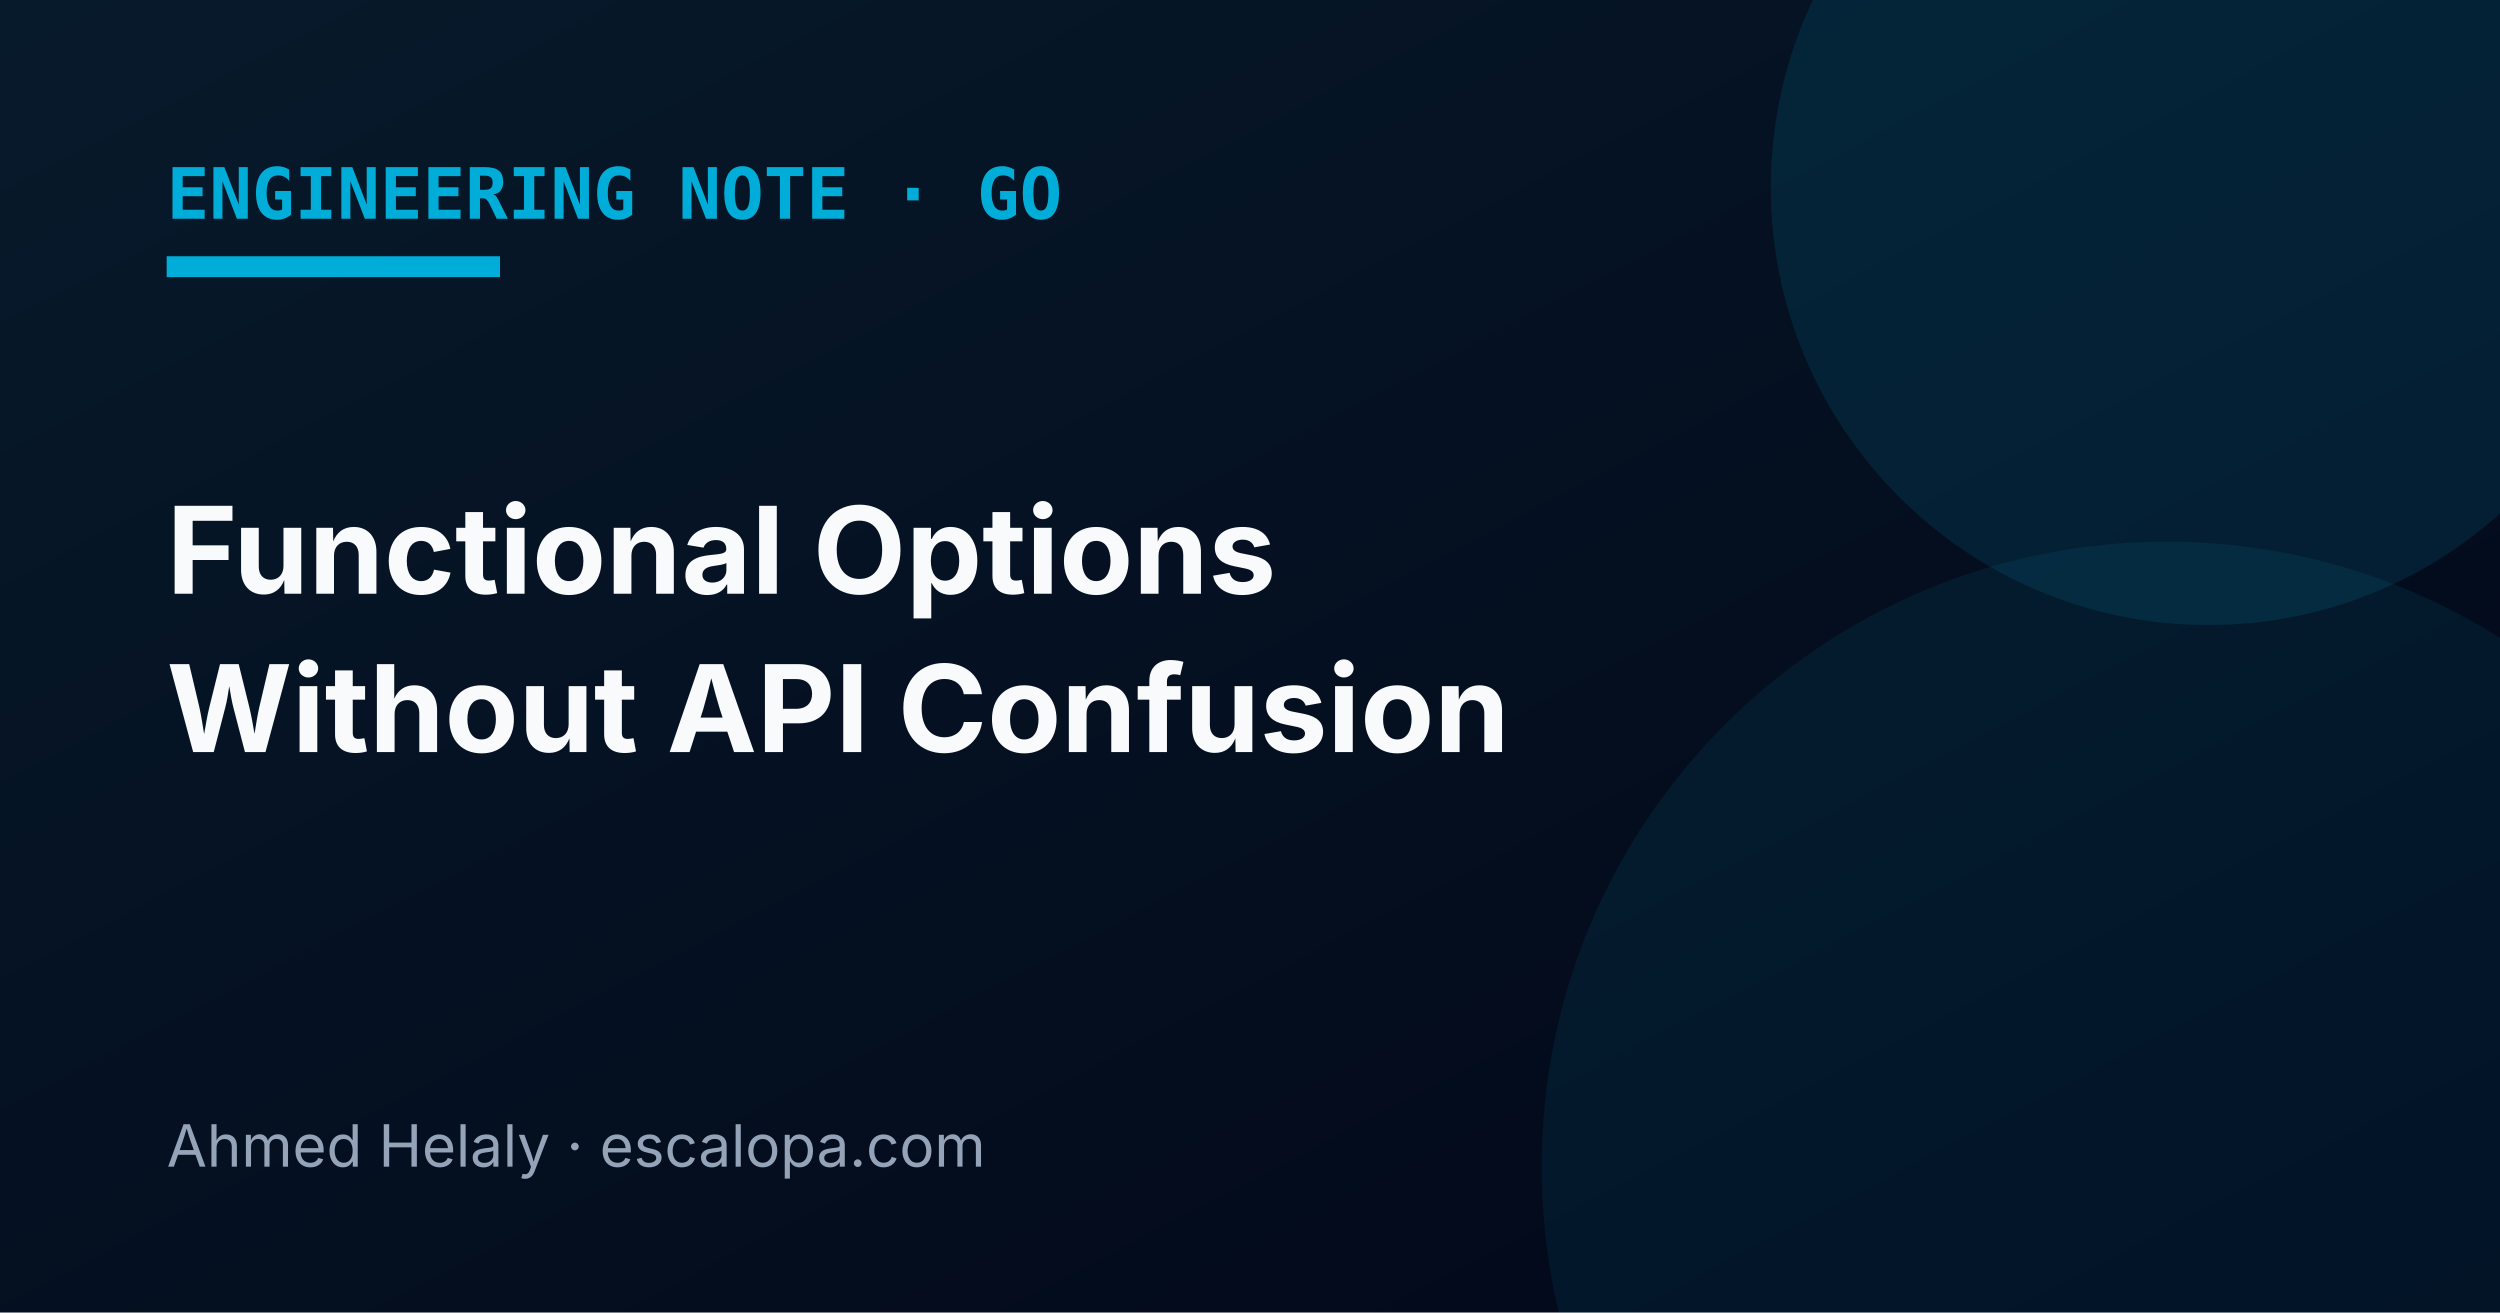
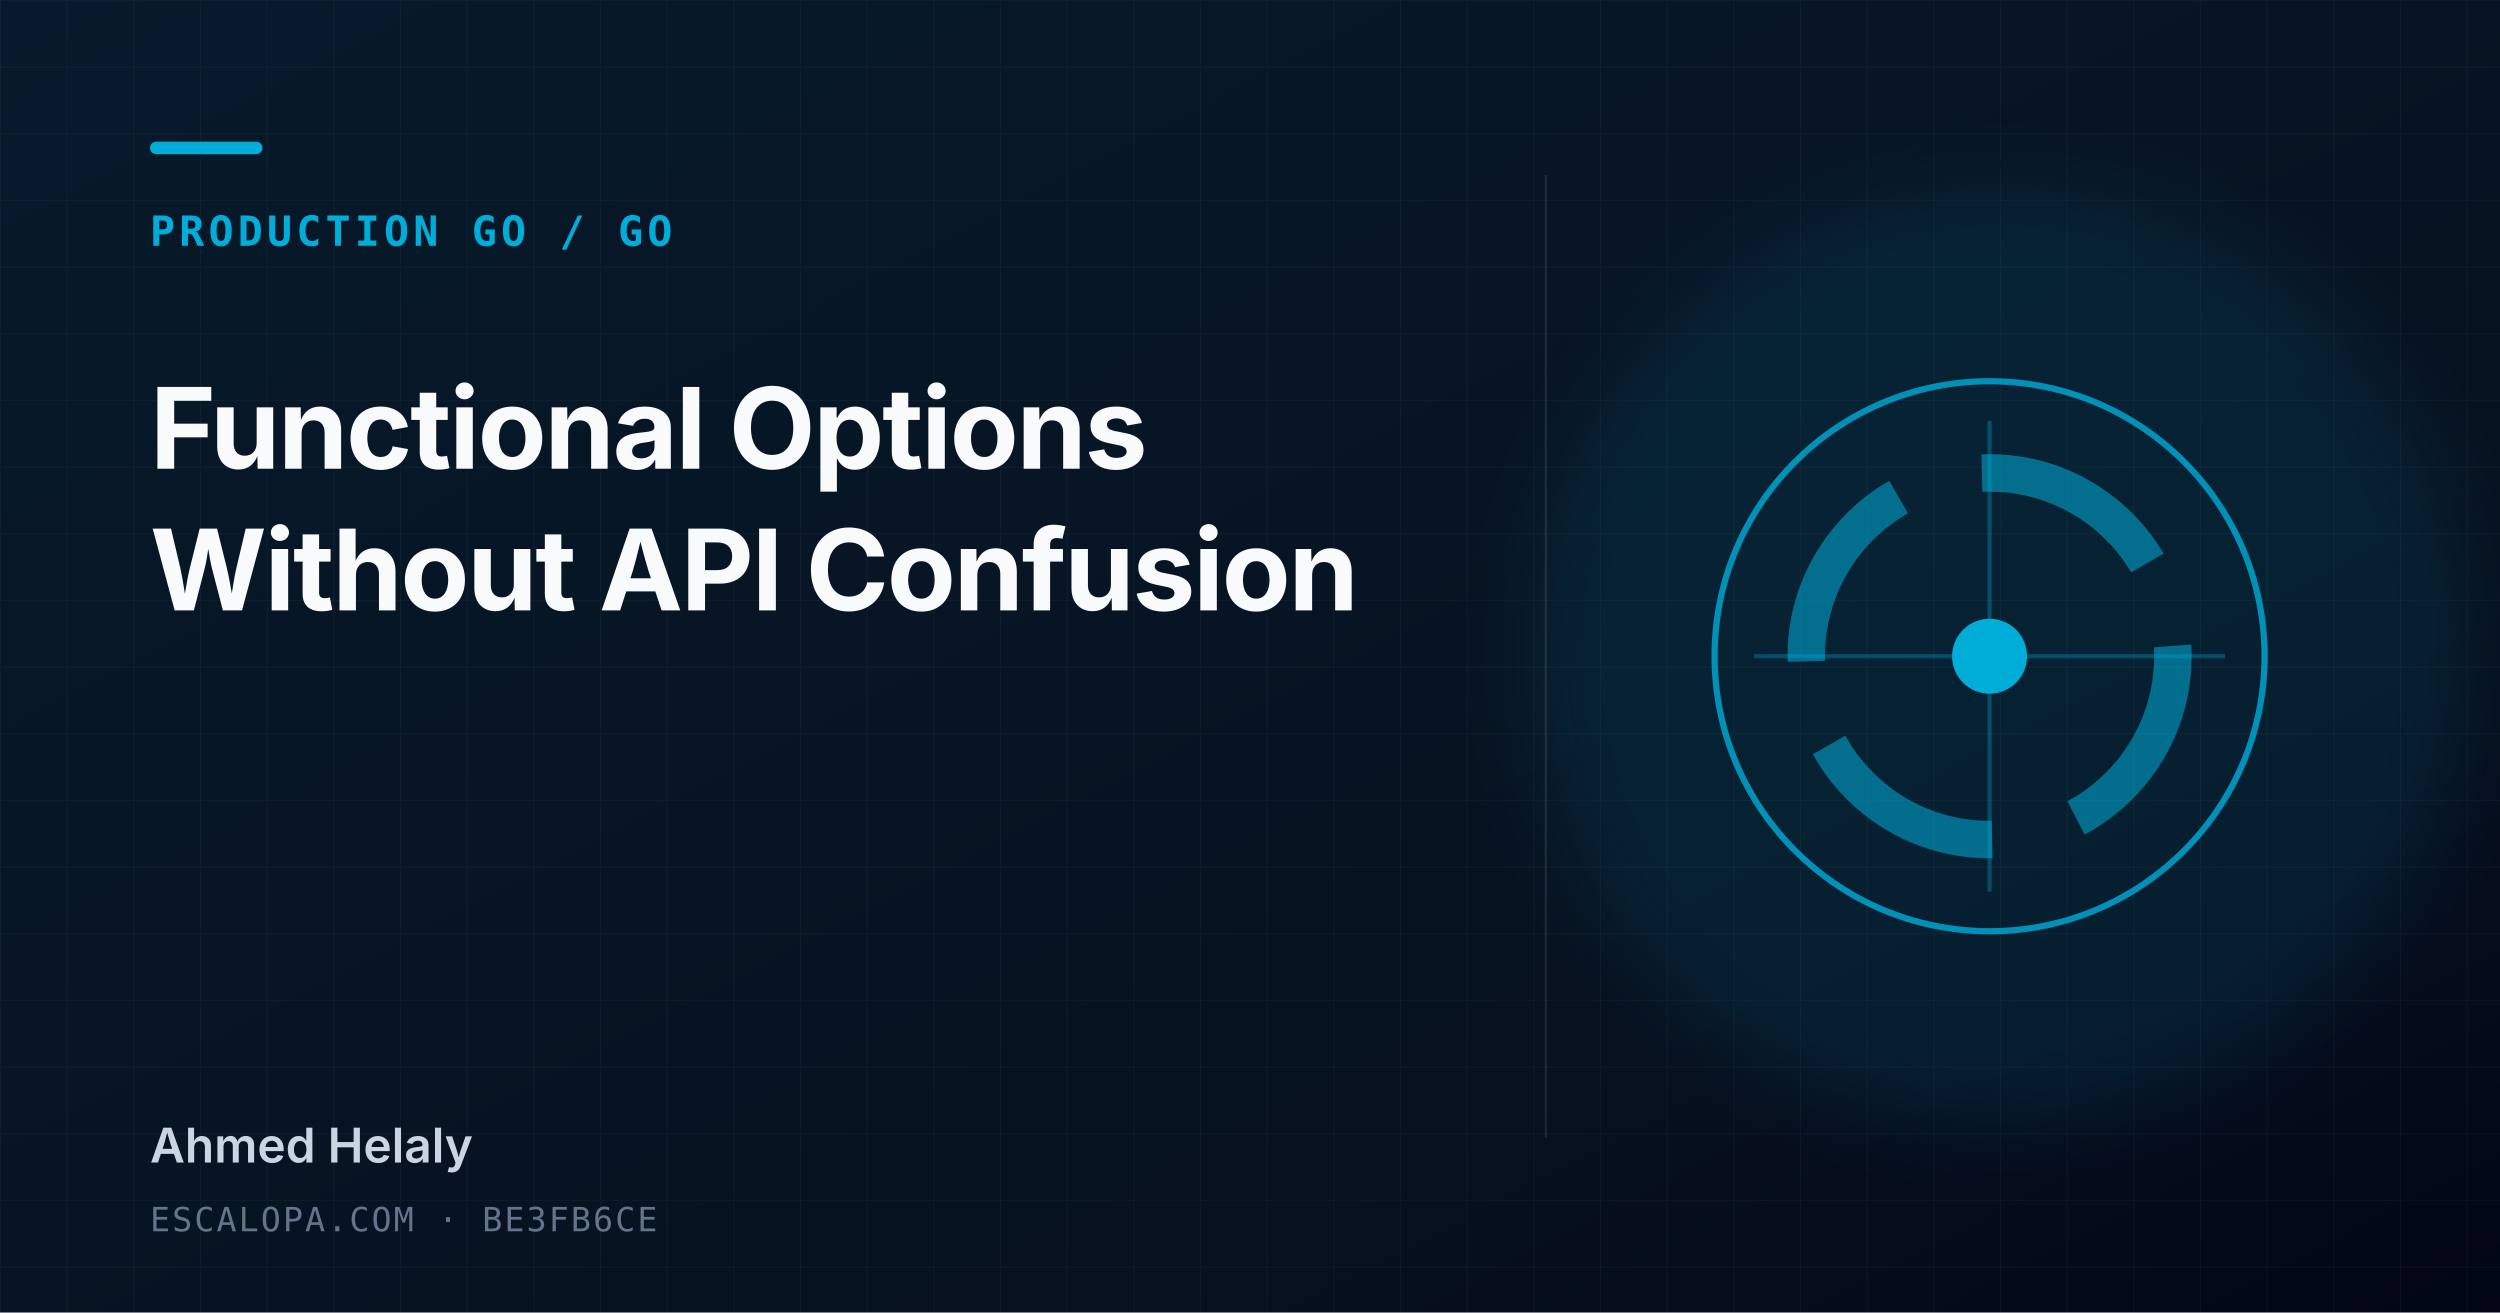
<svg xmlns="http://www.w3.org/2000/svg" width="1200" height="630" viewBox="0 0 1200 630" role="img" aria-label="Functional Options Without API Confusion">
  <defs>
    <linearGradient id="g" x1="0" y1="0" x2="1" y2="1">
      <stop stop-color="#071a2b" />
+       <stop offset=".72" stop-color="#07111f" />
      <stop offset="1" stop-color="#020617" />
    </linearGradient>
+     <pattern id="grid" width="32" height="32" patternUnits="userSpaceOnUse">
+       <path d="M32 0H0v32" fill="none" stroke="#fff" stroke-width="1" opacity=".035" />
+     </pattern>
+     <filter id="glow">
+       <feGaussianBlur stdDeviation="18" />
+     </filter>
  </defs>
  <rect width="1200" height="630" fill="url(#g)" />
-   <circle cx="1060" cy="90" r="210" fill="#00add8" opacity=".12" />
-   <circle cx="1040" cy="560" r="300" fill="#00add8" opacity=".08" />
-   <path d="M80 128h160" stroke="#00add8" stroke-width="10" />
-   <text x="80" y="105" fill="#00add8" font-family="ui-monospace,monospace" font-size="34" font-weight="700">ENGINEERING NOTE · GO</text>
-   <text x="80" y="285" fill="#f8fafc" font-family="Inter,Arial,sans-serif" font-size="58" font-weight="700">
-     <tspan x="80">Functional Options</tspan>
-     <tspan x="80" dy="76">Without API Confusion</tspan>
+   <rect width="1200" height="630" fill="url(#grid)" />
+   <circle cx="960" cy="315" r="225" fill="#00add8" opacity=".10" filter="url(#glow)" />
+   <path d="M742 84v462" stroke="#fff" stroke-width="1" opacity=".1" />
+   <rect x="72" y="68" width="54" height="6" rx="3" fill="#00add8" />
+   <text x="72" y="118" fill="#00add8" font-family="ui-monospace,SFMono-Regular,monospace" font-size="20" font-weight="700" letter-spacing="2">PRODUCTION GO / GO</text>
+   <text x="72" y="225" fill="#f8fafc" font-family="Inter,Arial,sans-serif" font-size="54" font-weight="720" letter-spacing="-1">
+     <tspan x="72" dy="0">Functional Options</tspan>
+     <tspan x="72" dy="68">Without API Confusion</tspan>
  </text>
-   <text x="80" y="560" fill="#94a3b8" font-family="Inter,Arial,sans-serif" font-size="28">Ahmed Helaly · escalopa.com</text>
+   <circle cx="955" cy="315" r="132" fill="none" stroke="#00add8" stroke-width="3" opacity=".8" />
+   <circle cx="955" cy="315" r="88" fill="none" stroke="#00add8" stroke-width="18" stroke-dasharray="95 42" opacity=".55" />
+   <path d="M842 315h226M955 202v226" stroke="#00add8" stroke-width="2" opacity=".32" />
+   <circle cx="955" cy="315" r="18" fill="#00add8" />
+   <text x="72" y="558" fill="#cbd5e1" font-family="Inter,Arial,sans-serif" font-size="23" font-weight="600">Ahmed Helaly</text>
+   <text x="72" y="591" fill="#64748b" font-family="ui-monospace,SFMono-Regular,monospace" font-size="16" letter-spacing="1">ESCALOPA.COM  ·  BE3FB6CE</text>
</svg>
